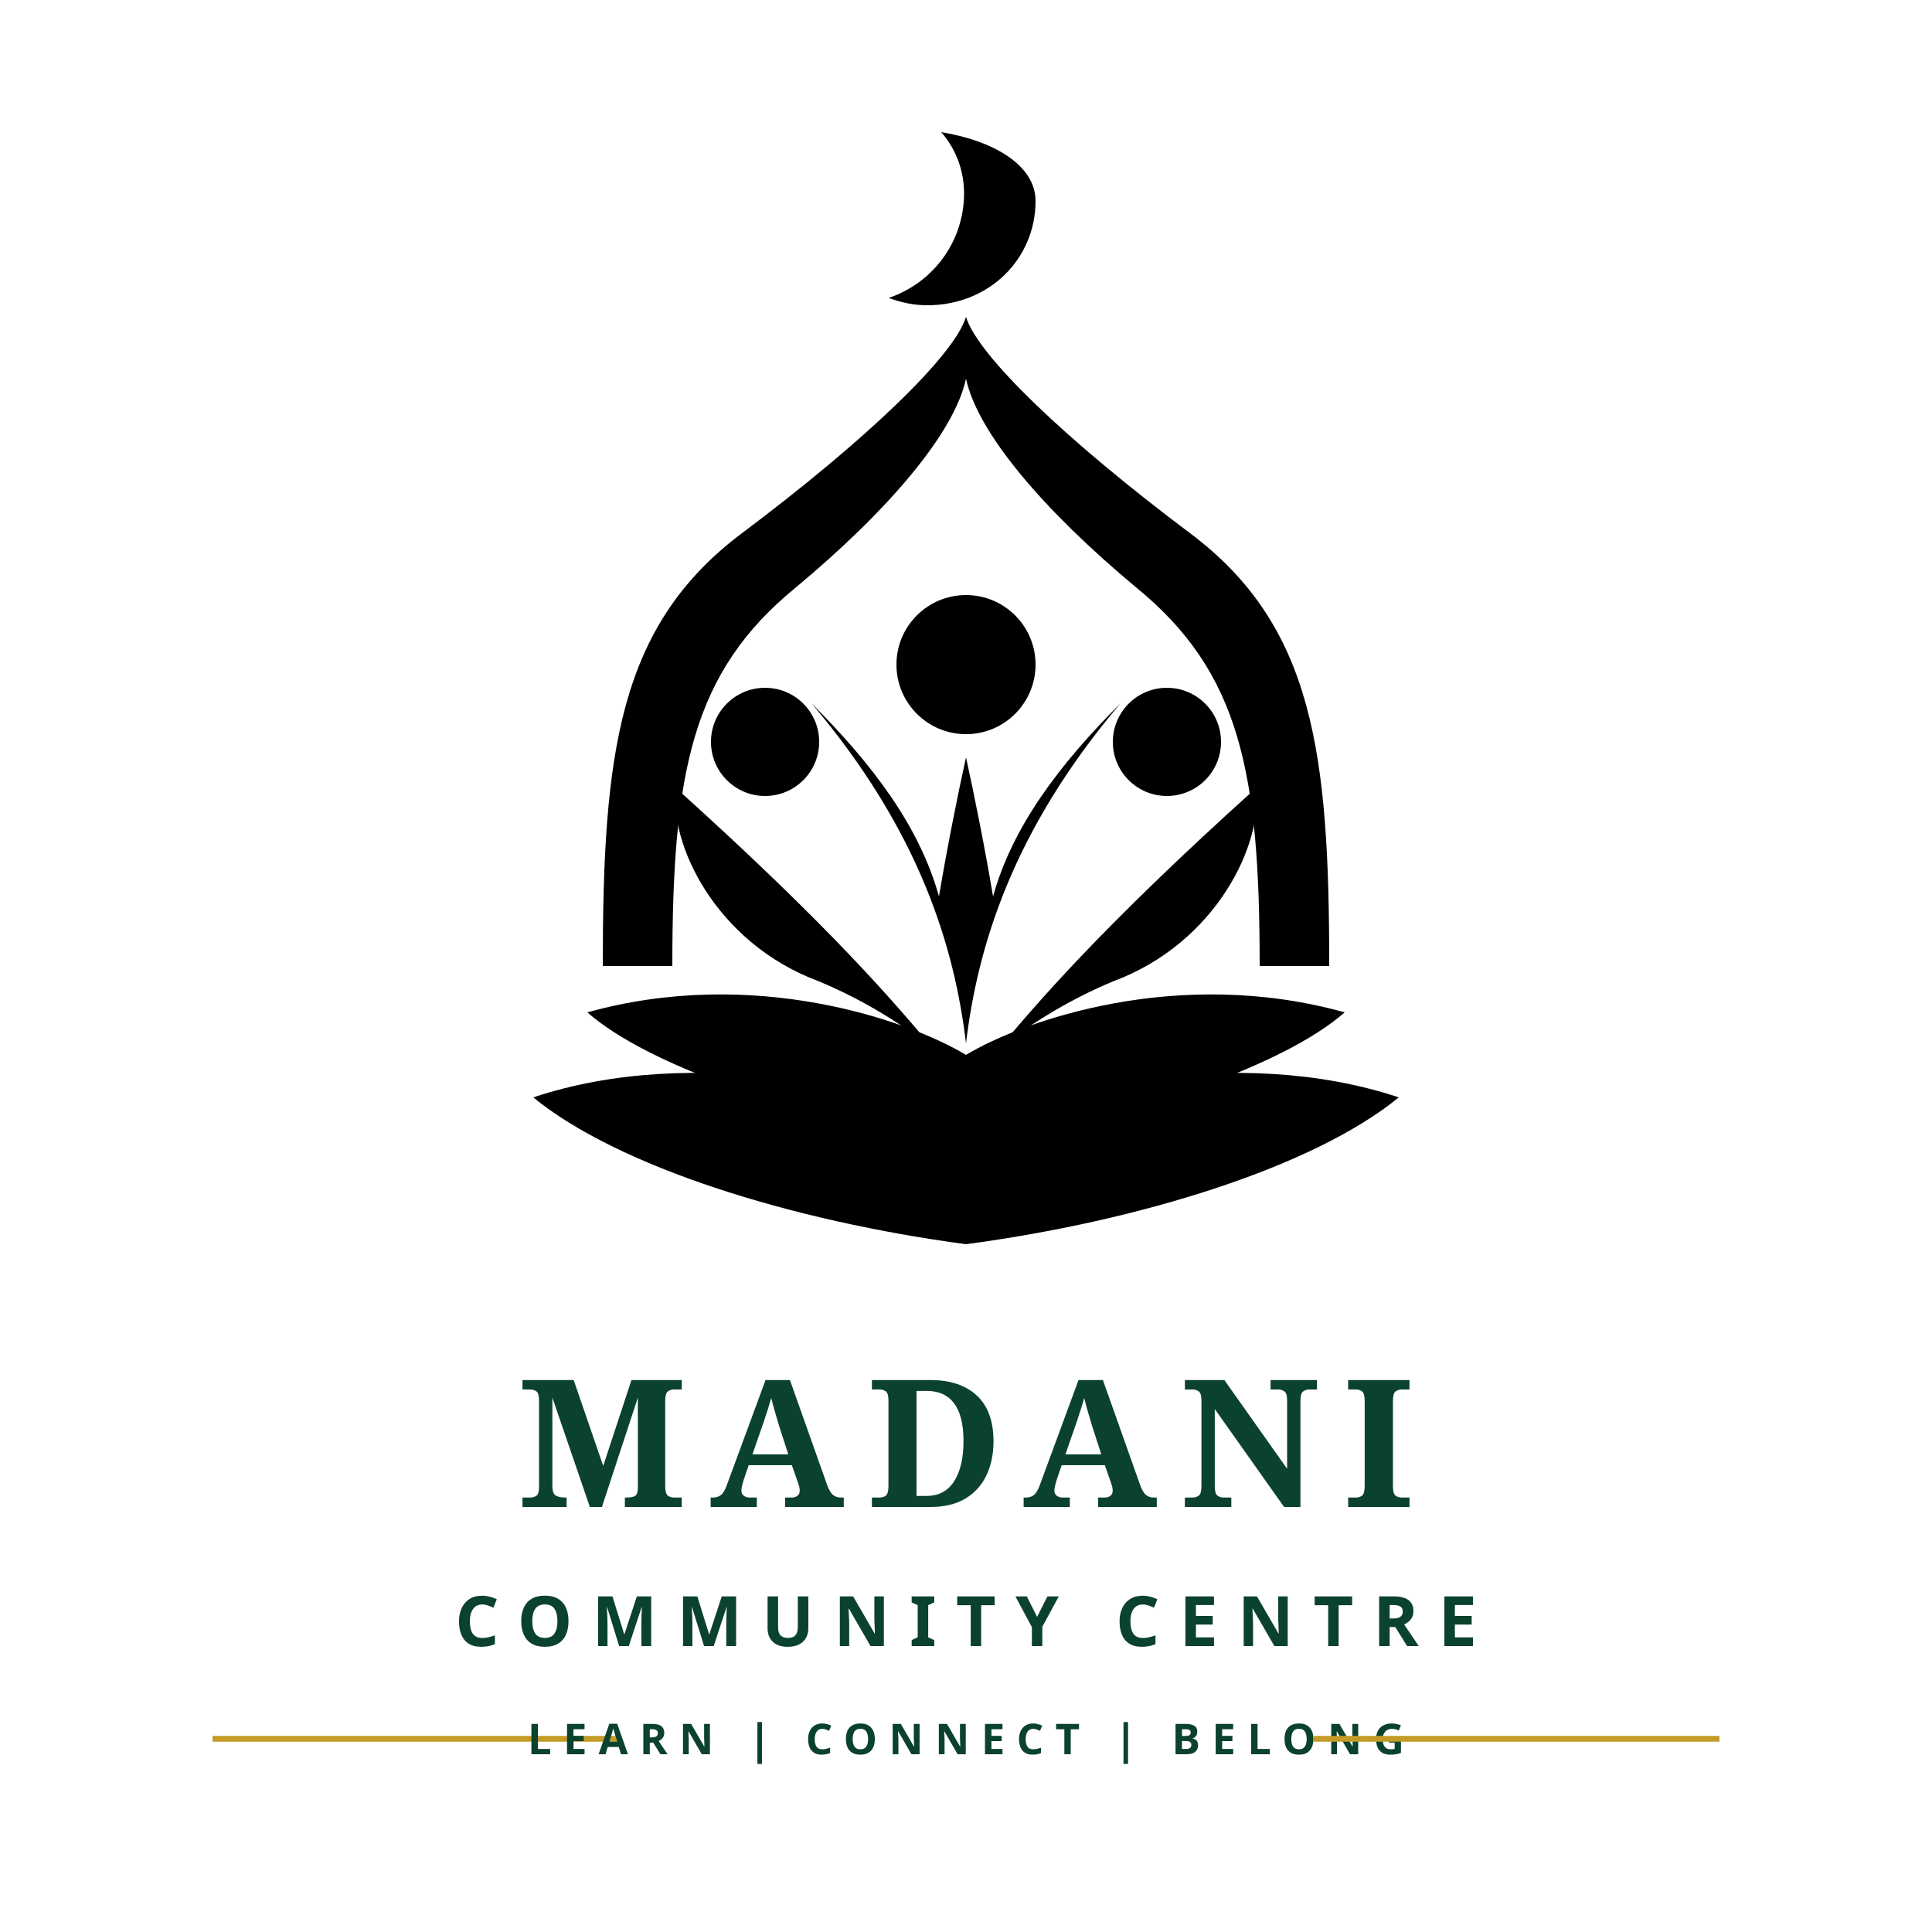
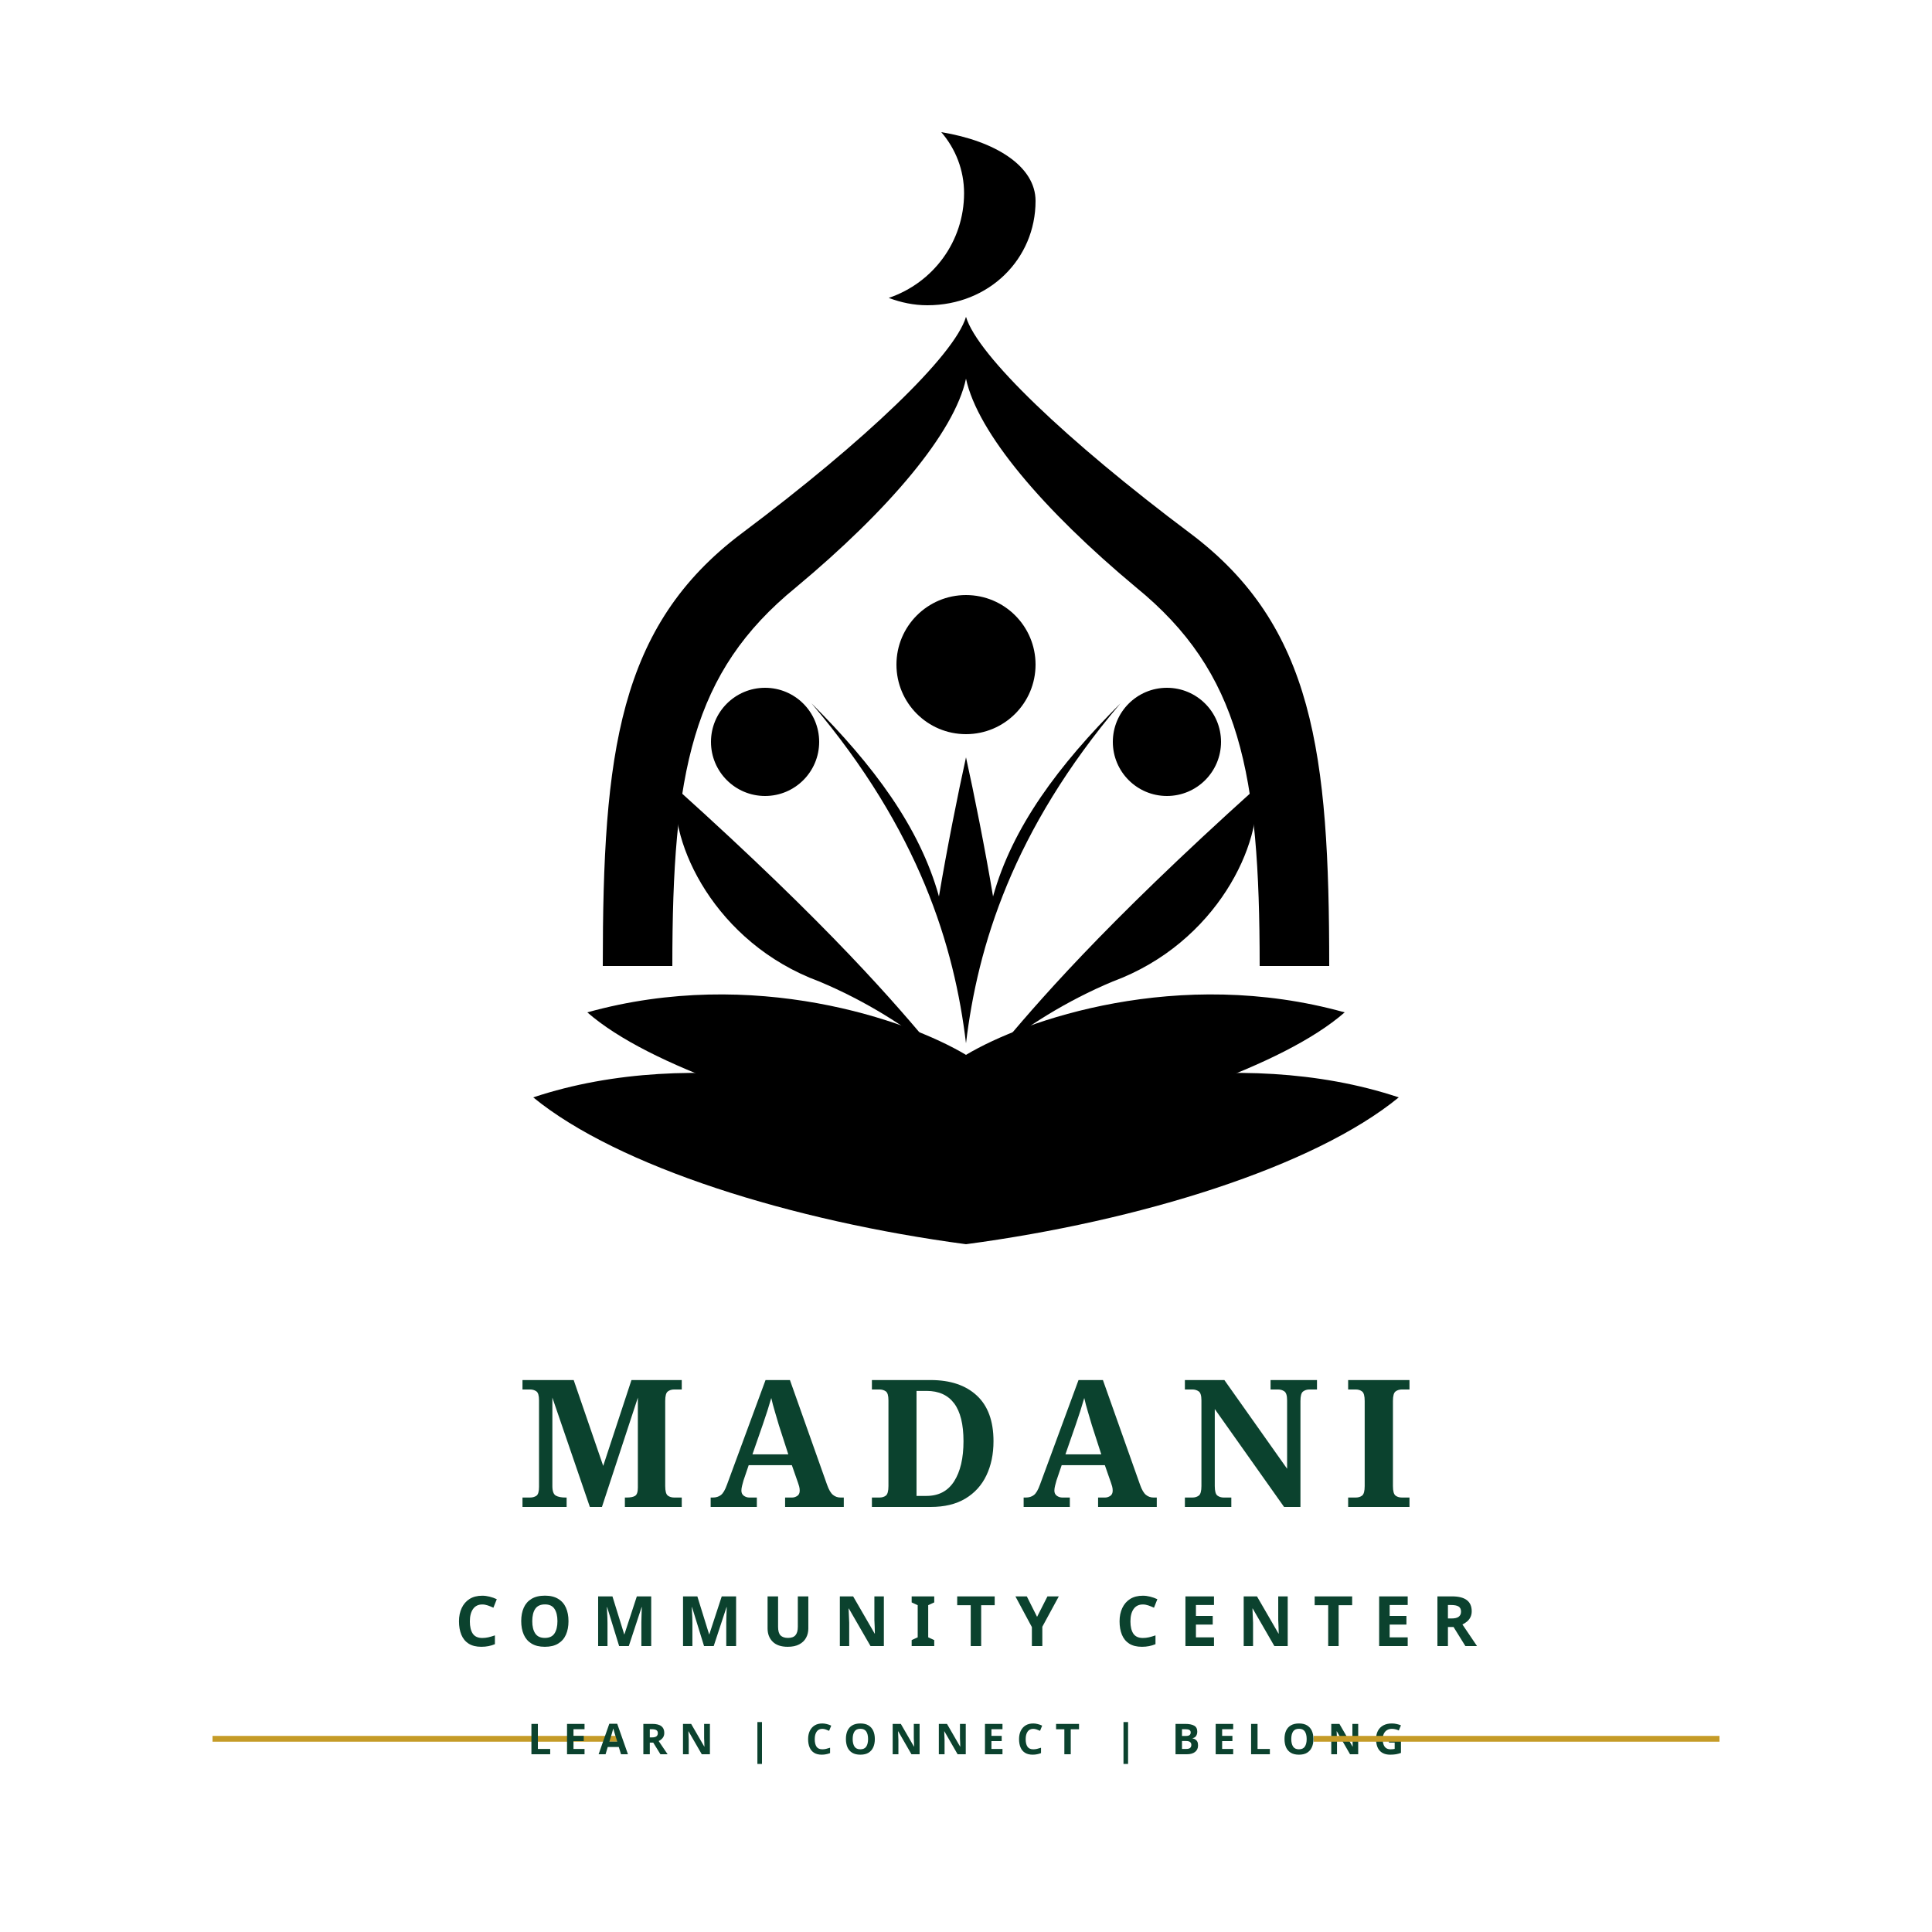
<svg xmlns="http://www.w3.org/2000/svg" viewBox="0 0 500 500" width="500" height="500" fill="none">
  <defs>
    <linearGradient id="madaniGold" x1="0%" y1="0%" x2="100%" y2="100%">
      <stop offset="0%" stopColor="#DFBD5E" />
      <stop offset="45%" stopColor="#C59B27" />
      <stop offset="100%" stopColor="#9C7718" />
    </linearGradient>
    <linearGradient id="madaniEmerald" x1="0%" y1="0%" x2="0%" y2="100%">
      <stop offset="0%" stopColor="#145A40" />
      <stop offset="60%" stopColor="#0B422E" />
      <stop offset="100%" stopColor="#072F21" />
    </linearGradient>
    <linearGradient id="madaniOlive" x1="0%" y1="0%" x2="100%" y2="100%">
      <stop offset="0%" stopColor="#6AA355" />
      <stop offset="100%" stopColor="#457A32" />
    </linearGradient>
  </defs>
  <path d="M268 52 C268 67 256 79 240 79 C236.5 79 233.2 78.3 230 77.1 C241.5 73.2 249.5 62.5 249.5 50 C249.5 44 247.3 38.5 243.6 34.2 C257.6 36.5 268 43 268 52 Z" fill="url(#madaniGold)" />
  <path d="M250 82 C253 92, 276 114, 308 138 C340 162, 344 195, 344 250 L326 250 C326 200, 321 174, 294 152 C270 132, 253 112, 250 98 C247 112, 230 132, 206 152 C179 174, 174 200, 174 250 L156 250 C156 195, 160 162, 192 138 C224 114, 247 92, 250 82 Z" fill="url(#madaniEmerald)" />
  <circle cx="250" cy="172" r="18" fill="url(#madaniEmerald)" />
  <path d="M250 270 C247 245, 238 215, 210 182 C226 198, 238 214, 243 232 C245 220, 248 205, 250 196 C252 205, 255 220, 257 232 C262 214, 274 198, 290 182 C262 215, 253 245, 250 270 Z" fill="url(#madaniEmerald)" />
  <circle cx="198" cy="192" r="14" fill="url(#madaniOlive)" />
  <path d="M242 272 C232 260, 215 240, 175 204 C173 218, 185 244, 212 254 C224 259, 235 266, 242 272 Z" fill="url(#madaniOlive)" />
  <circle cx="302" cy="192" r="14" fill="url(#madaniOlive)" />
  <path d="M258 272 C268 260, 285 240, 325 204 C327 218, 315 244, 288 254 C276 259, 265 266, 258 272 Z" fill="url(#madaniOlive)" />
  <path d="M250 273 C265 264, 305 250, 348 262 C332 276, 295 288, 258 296 C253 297, 247 297, 242 296 C205 288, 168 276, 152 262 C195 250, 235 264, 250 273 Z" fill="url(#madaniGold)" />
  <path d="M250 293 C270 282, 320 270, 362 284 C340 302, 295 316, 250 322 C205 316, 160 302, 138 284 C180 270, 230 282, 250 293 Z" fill="url(#madaniEmerald)" />
  <text x="250" y="390" text-anchor="middle" font-family="'Playfair Display', Georgia, serif" font-size="46" font-weight="bold" letter-spacing="6" fill="#0B422E">MADANI</text>
-   <text x="250" y="426" text-anchor="middle" font-family="'Plus Jakarta Sans', system-ui, sans-serif" font-size="18" font-weight="700" letter-spacing="5" fill="#0B422E">COMMUNITY CENTRE</text>
+   <text x="250" y="426" text-anchor="middle" font-family="'Plus Jakarta Sans', system-ui, sans-serif" font-size="18" font-weight="700" letter-spacing="5" fill="#0B422E">COMMUNITY CENTER</text>
  <line x1="55" y1="450" x2="160" y2="450" stroke="#C59B27" stroke-width="1.5" />
  <text x="250" y="454" text-anchor="middle" font-family="'Plus Jakarta Sans', system-ui, sans-serif" font-size="11" font-weight="600" letter-spacing="3" fill="#0B422E">LEARN | CONNECT | BELONG</text>
  <line x1="340" y1="450" x2="445" y2="450" stroke="#C59B27" stroke-width="1.5" />
</svg>
